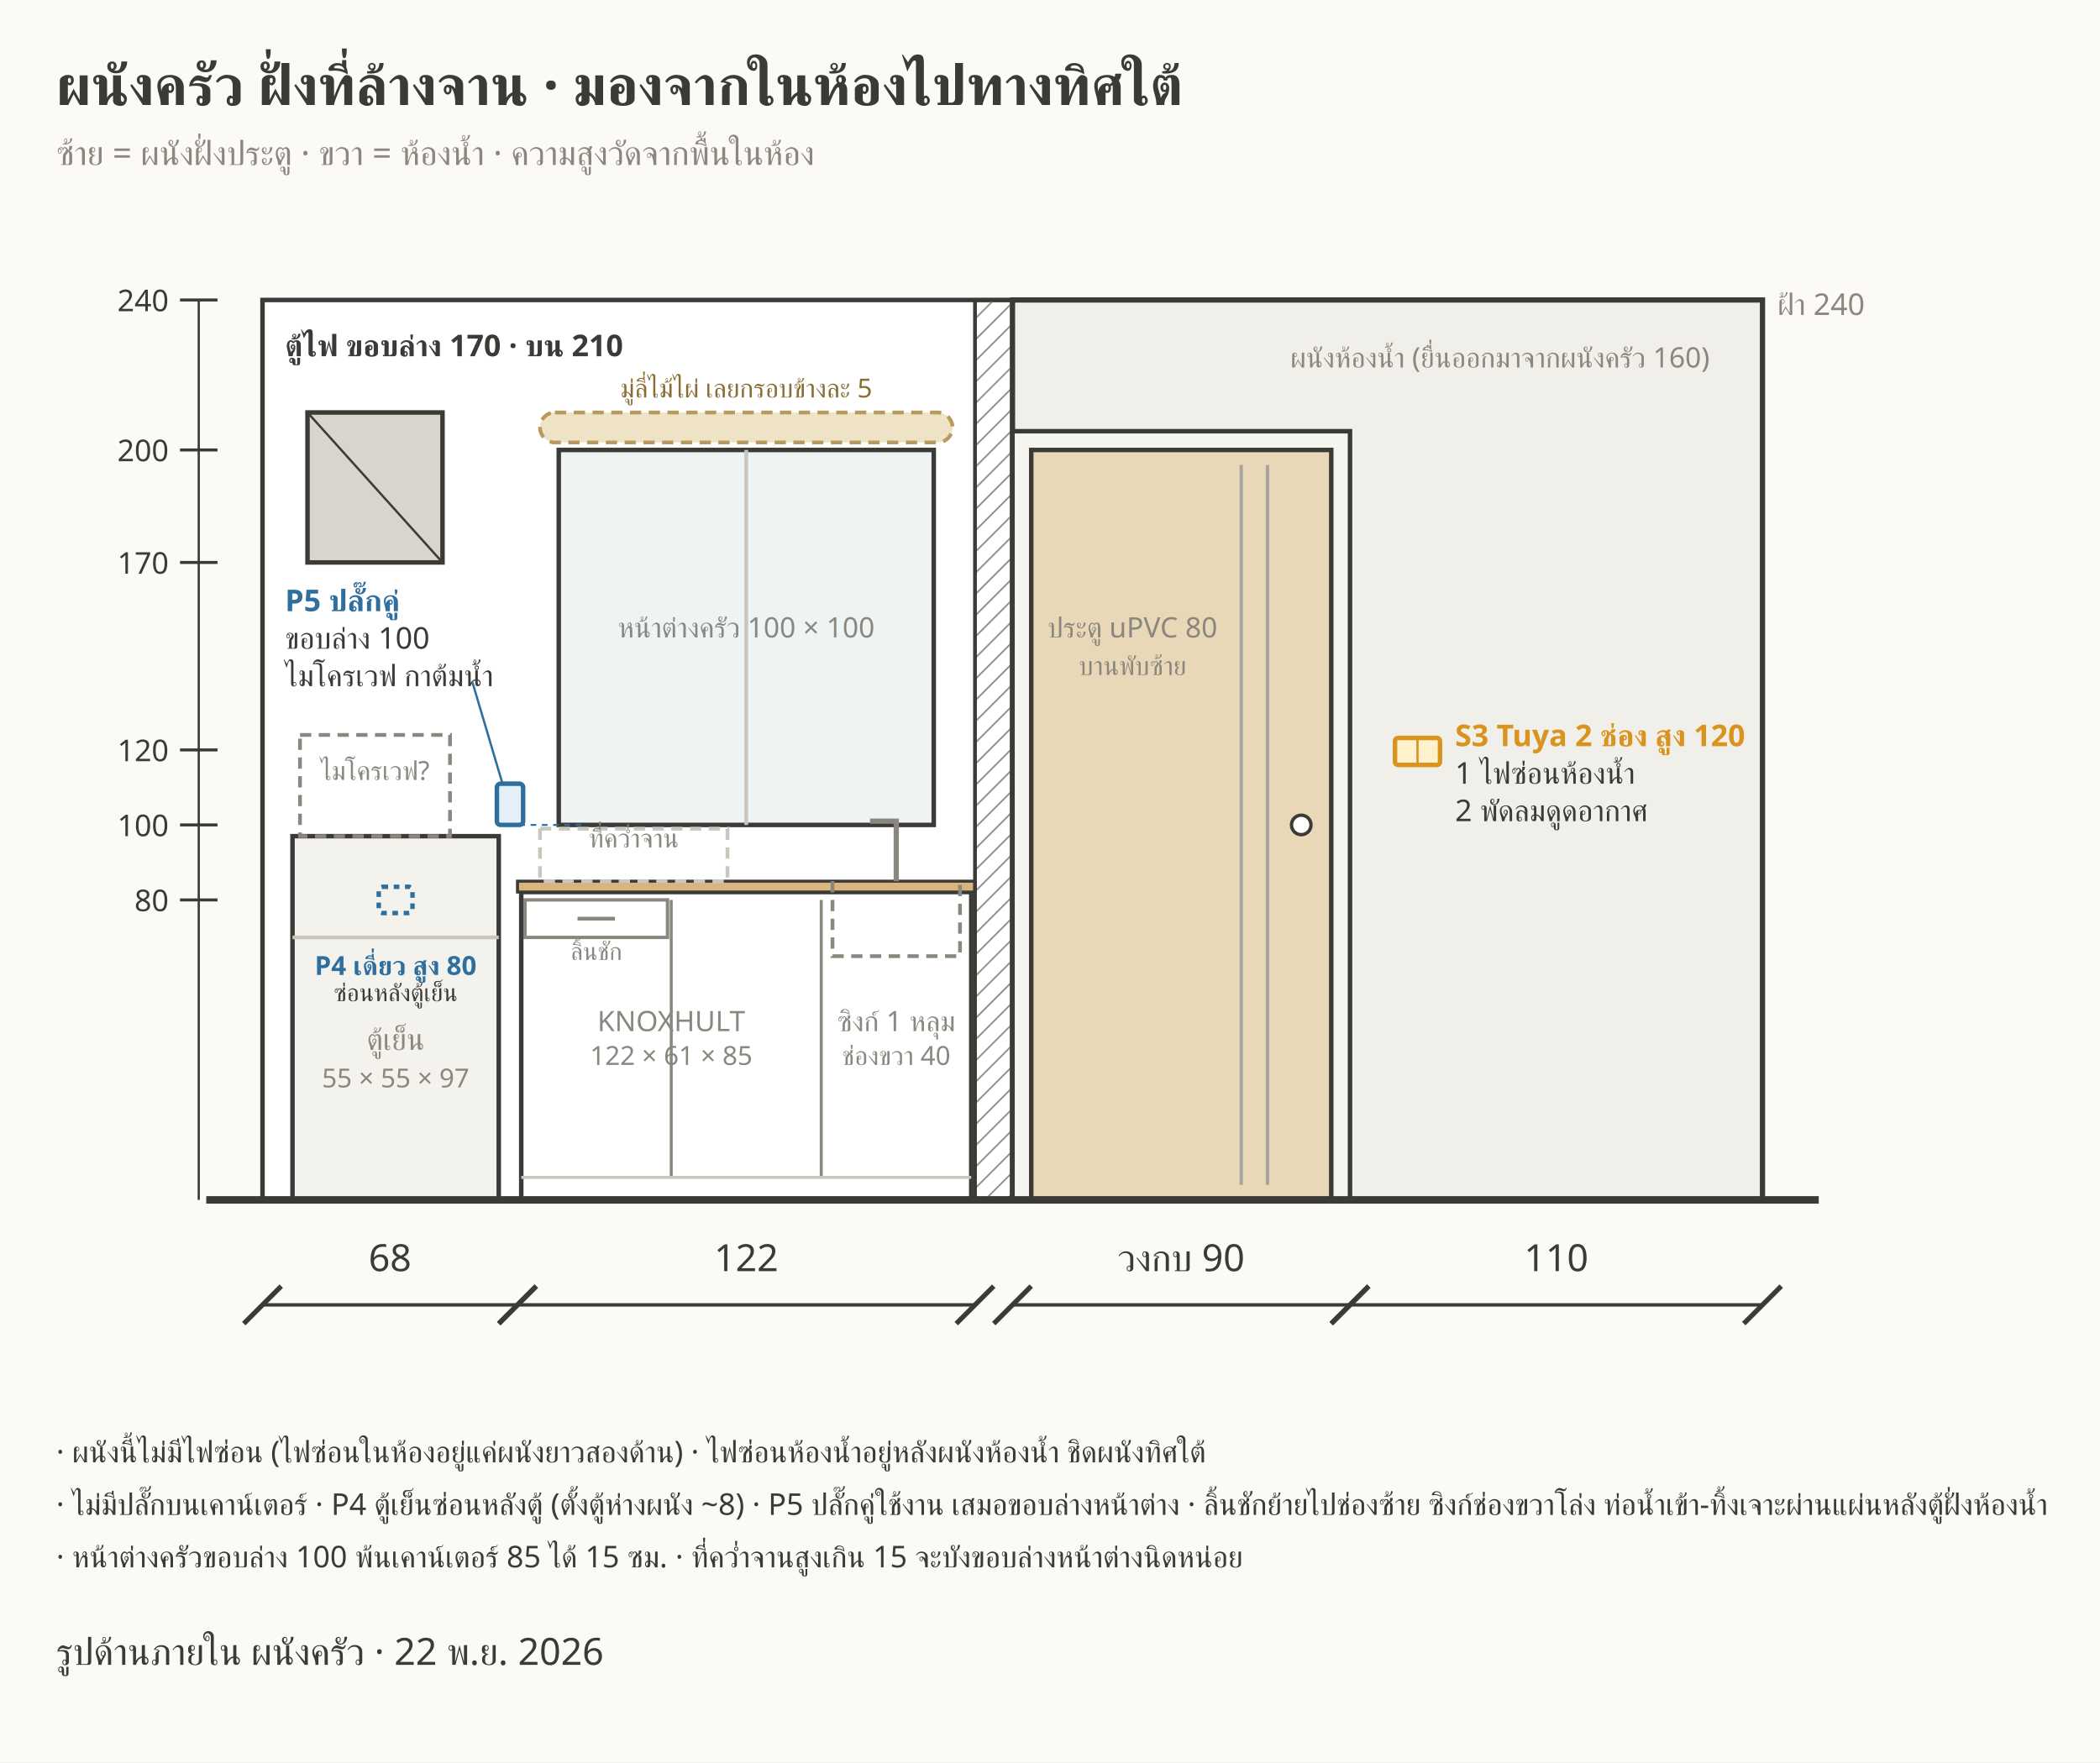
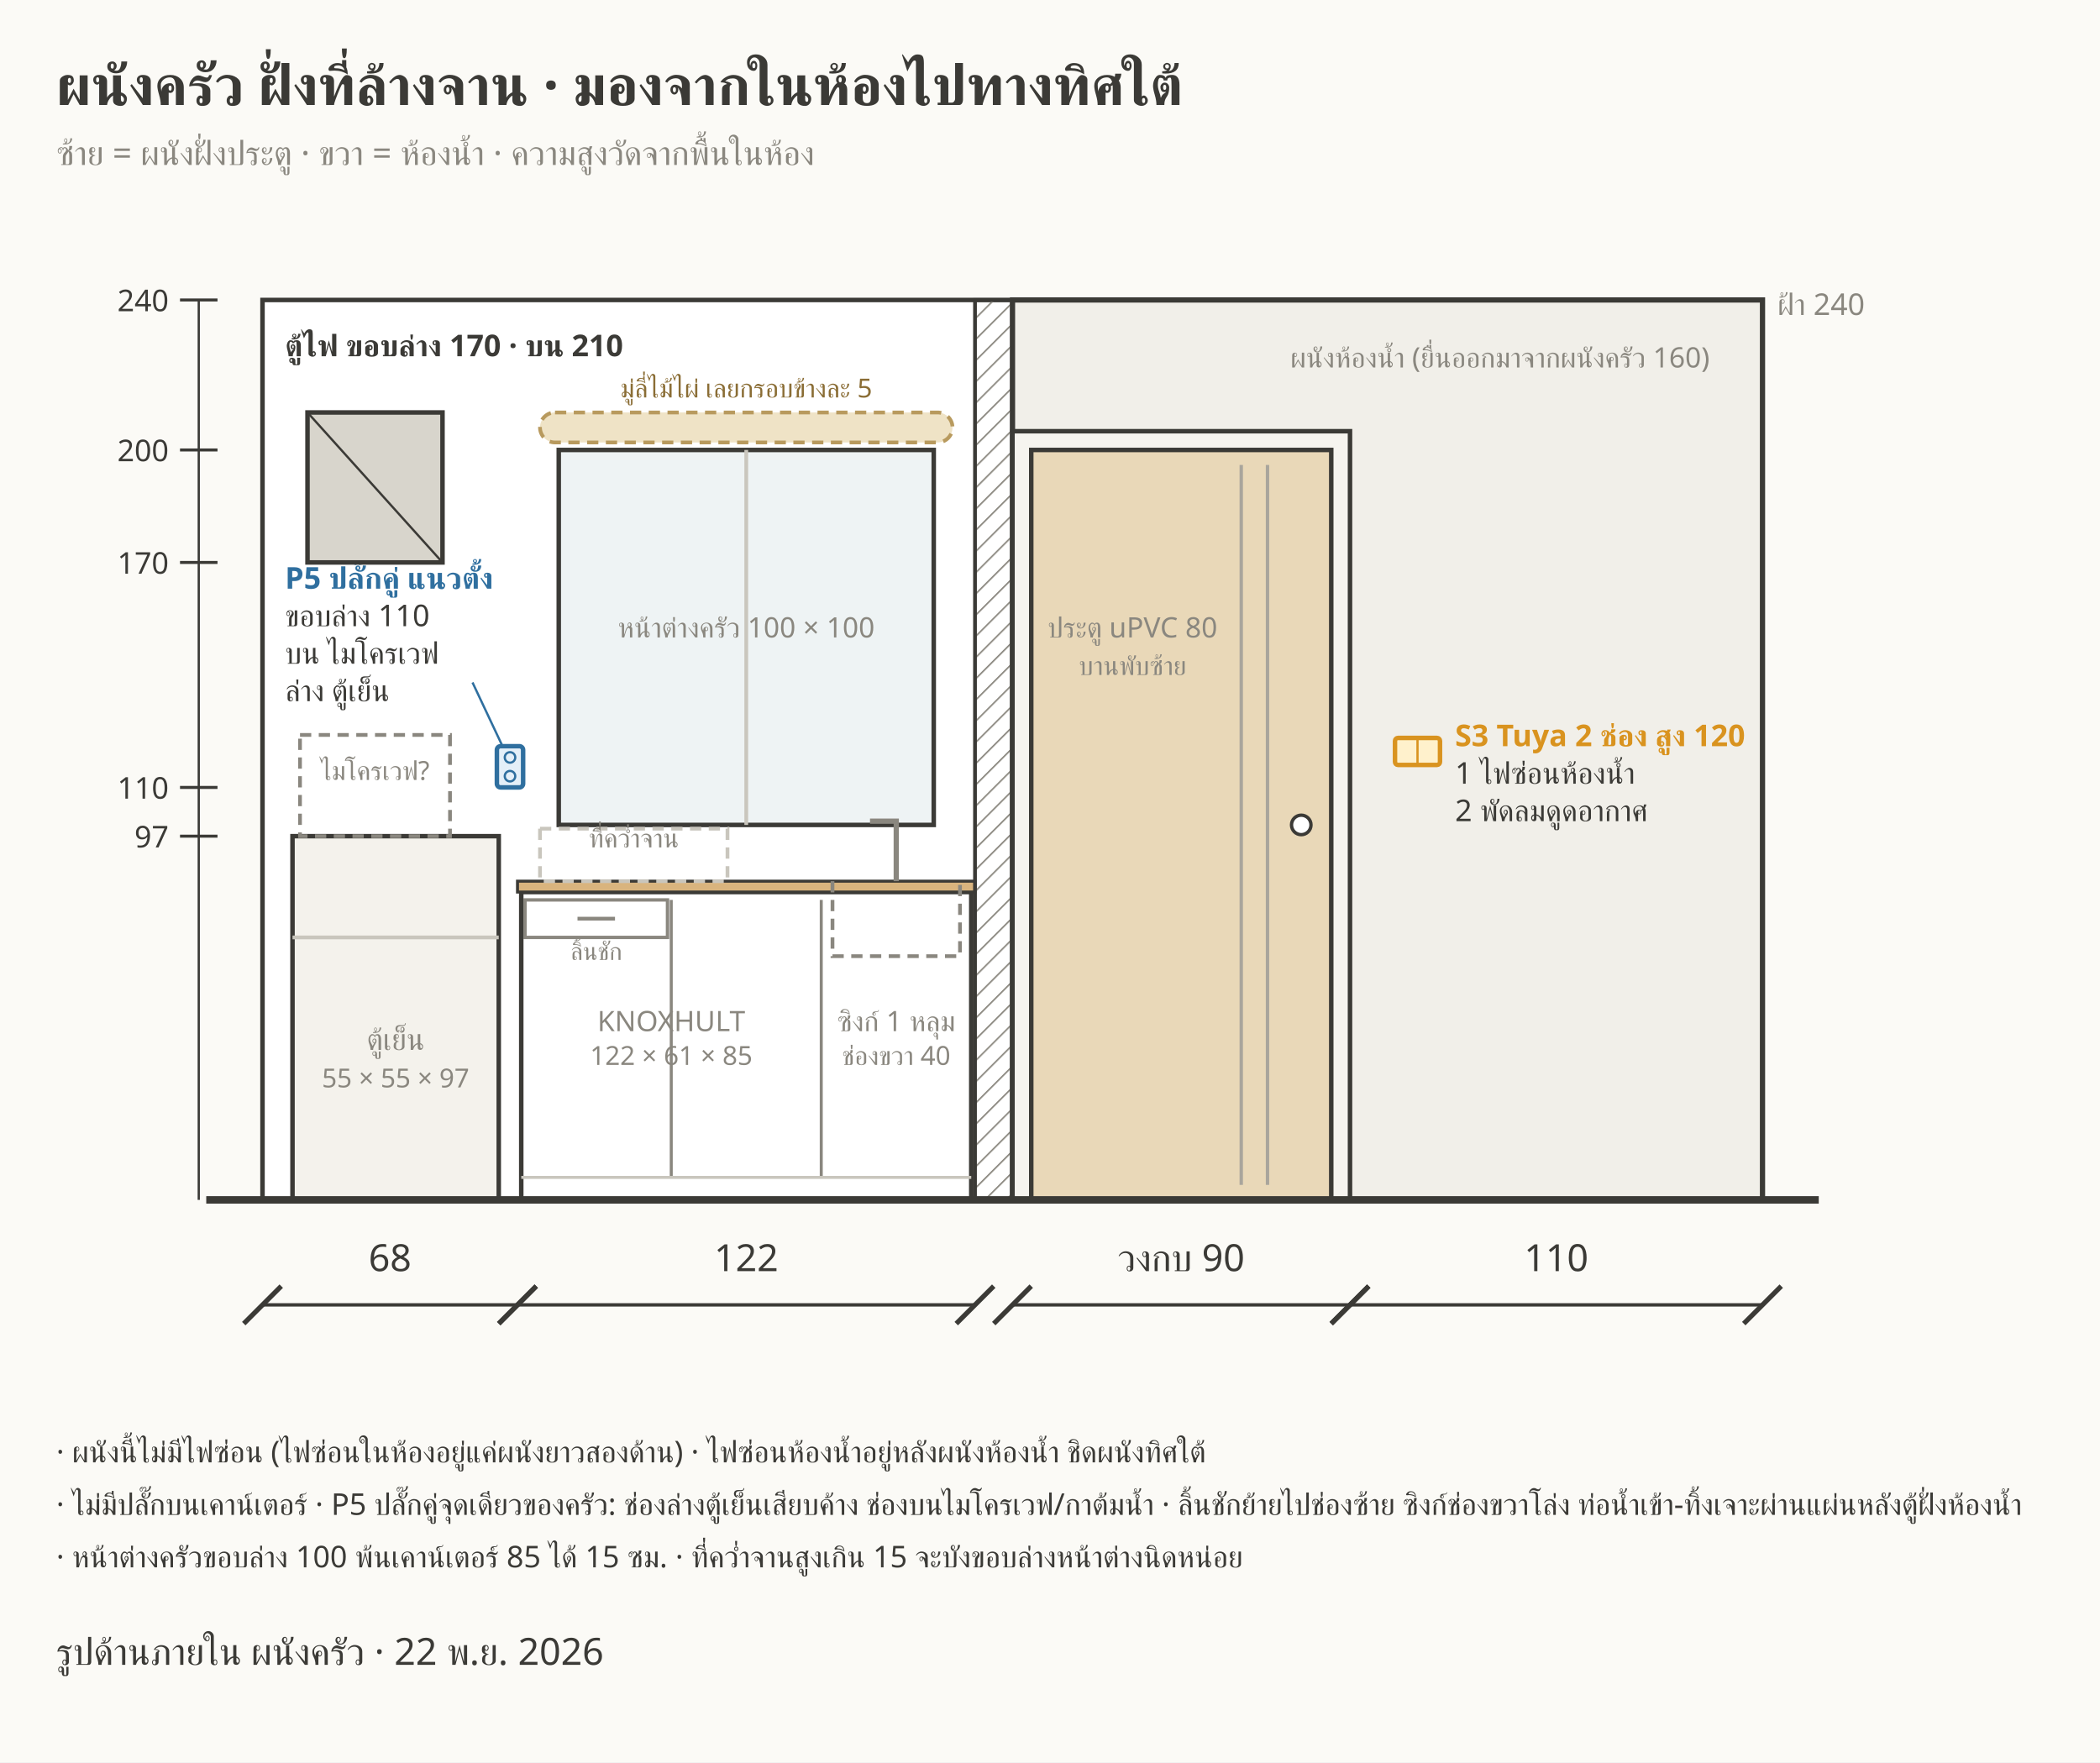
<svg xmlns="http://www.w3.org/2000/svg" viewBox="-70 -320 560 470" width="1120" height="940" font-family="Leelawadee UI, Tahoma, sans-serif">
  <defs>
    <pattern id="hatch" width="4" height="4" patternUnits="userSpaceOnUse" patternTransform="rotate(45)">
      <line x1="0" y1="0" x2="0" y2="4" stroke="#8a877f" stroke-width="0.8" />
    </pattern>
  </defs>
  <rect x="-70" y="-320" width="560" height="470" fill="#fbfaf6" />
  <text x="-55" y="-292" font-size="15" font-weight="600" text-anchor="start" fill="#3b3a36">ผนังครัว ฝั่งที่ล้างจาน · มองจากในห้องไปทางทิศใต้</text>
  <text x="-55" y="-276" font-size="9" font-weight="400" text-anchor="start" fill="#8a877f">ซ้าย = ผนังฝั่งประตู · ขวา = ห้องน้ำ · ความสูงวัดจากพื้นในห้อง</text>
  <rect x="0" y="-240" width="200" height="240" fill="#ffffff" stroke="#3b3a36" stroke-width="1.2" />
  <rect x="79" y="-200" width="100" height="100" fill="#eef3f4" stroke="#3b3a36" stroke-width="1.2" />
  <line x1="129" y1="-100" x2="129" y2="-200" stroke="#c9c6bd" stroke-width="1" />
  <text x="129" y="-150" font-size="7.5" font-weight="400" text-anchor="middle" fill="#8a877f">หน้าต่างครัว 100 × 100</text>
  <rect x="69" y="-82.1" width="120" height="82.1" fill="#ffffff" stroke="#3b3a36" stroke-width="1.2" />
  <rect x="68" y="-85" width="122" height="2.9" fill="#d9b47e" stroke="#3b3a36" stroke-width="0.8" />
  <line x1="109" y1="-80" x2="109" y2="-6" stroke="#8a877f" stroke-width="0.8" />
  <line x1="149" y1="-80" x2="149" y2="-6" stroke="#8a877f" stroke-width="0.8" />
  <line x1="69" y1="-6" x2="189" y2="-6" stroke="#c9c6bd" stroke-width="0.8" />
  <rect x="70" y="-80" width="38" height="10" fill="none" stroke="#8a877f" stroke-width="0.9" />
  <line x1="84" y1="-75" x2="94" y2="-75" stroke="#8a877f" stroke-width="1" />
  <text x="89" y="-64" font-size="6.5" font-weight="400" text-anchor="middle" fill="#8a877f">ลิ้นชัก</text>
  <path d="M152 -85 v20 h34 v-20" fill="none" stroke="#8a877f" stroke-width="1" stroke-dasharray="3 2" />
  <path d="M169 -85 v-16 h-7" fill="none" stroke="#8a877f" stroke-width="1.4" />
  <text x="169" y="-45" font-size="7.5" font-weight="400" text-anchor="middle" fill="#8a877f">ซิงก์ 1 หลุม</text>
  <text x="169" y="-36" font-size="7" font-weight="400" text-anchor="middle" fill="#8a877f">ช่องขวา 40</text>
  <text x="109" y="-45" font-size="7.5" font-weight="400" text-anchor="middle" fill="#8a877f">KNOXHULT</text>
  <text x="109" y="-36" font-size="7" font-weight="400" text-anchor="middle" fill="#8a877f">122 × 61 × 85</text>
  <rect x="74" y="-99" width="50" height="14" fill="none" stroke="#c9c6bd" stroke-width="1" stroke-dasharray="3 2" />
  <text x="99" y="-94" font-size="7" font-weight="400" text-anchor="middle" fill="#8a877f">ที่คว่ำจาน</text>
  <rect x="8" y="-97" width="55" height="97" fill="#f4f2ec" stroke="#3b3a36" stroke-width="1.2" />
  <line x1="8" y1="-70" x2="63" y2="-70" stroke="#c9c6bd" stroke-width="1" />
  <text x="35.5" y="-40" font-size="8" font-weight="400" text-anchor="middle" fill="#8a877f">ตู้เย็น</text>
  <text x="35.5" y="-30" font-size="7" font-weight="400" text-anchor="middle" fill="#8a877f">55 × 55 × 97</text>
  <rect x="10" y="-124" width="40" height="27" fill="none" stroke="#8a877f" stroke-width="1" stroke-dasharray="3 2" />
  <text x="30" y="-112" font-size="7" font-weight="400" text-anchor="middle" fill="#8a877f">ไมโครเวฟ?</text>
-   <rect x="31" y="-83.5" width="9" height="7" rx="1" fill="none" stroke="#2f6f9f" stroke-width="1.2" stroke-dasharray="1.5 1.5" />
-   <text x="35.5" y="-60" font-size="7" font-weight="600" text-anchor="middle" fill="#2f6f9f">P4 เดี่ยว สูง 80</text>
-   <text x="35.5" y="-53" font-size="6.5" font-weight="400" text-anchor="middle" fill="#3b3a36">ซ่อนหลังตู้เย็น</text>
-   <rect x="62.5" y="-111" width="7" height="11" rx="1" fill="#e4eff8" stroke="#2f6f9f" stroke-width="1.2" />
-   <line x1="62.5" y1="-100" x2="85" y2="-100" stroke="#2f6f9f" stroke-width="0.5" stroke-dasharray="1.5 1.5" />
-   <line x1="64" y1="-111" x2="56" y2="-138" stroke="#2f6f9f" stroke-width="0.6" />
-   <text x="6" y="-157" font-size="8" font-weight="600" text-anchor="start" fill="#2f6f9f">P5 ปลั๊กคู่</text>
-   <text x="6" y="-147" font-size="8" font-weight="400" text-anchor="start" fill="#3b3a36">ขอบล่าง 100</text>
-   <text x="6" y="-137" font-size="8" font-weight="400" text-anchor="start" fill="#3b3a36">ไมโครเวฟ กาต้มน้ำ</text>
+   <rect x="62.5" y="-121" width="7" height="11" rx="1" fill="#e4eff8" stroke="#2f6f9f" stroke-width="1.2" />
+   <circle cx="66" cy="-113" r="1.4" fill="none" stroke="#2f6f9f" stroke-width="0.6" />
+   <circle cx="66" cy="-118" r="1.4" fill="none" stroke="#2f6f9f" stroke-width="0.6" />
+   <line x1="64" y1="-121" x2="56" y2="-138" stroke="#2f6f9f" stroke-width="0.6" />
+   <text x="6" y="-163" font-size="8" font-weight="600" text-anchor="start" fill="#2f6f9f">P5 ปลั๊กคู่ แนวตั้ง</text>
+   <text x="6" y="-153" font-size="8" font-weight="400" text-anchor="start" fill="#3b3a36">ขอบล่าง 110</text>
+   <text x="6" y="-143" font-size="8" font-weight="400" text-anchor="start" fill="#3b3a36">บน ไมโครเวฟ</text>
+   <text x="6" y="-133" font-size="8" font-weight="400" text-anchor="start" fill="#3b3a36">ล่าง ตู้เย็น</text>
  <rect x="12" y="-210" width="36" height="40" fill="#d8d5cc" stroke="#3b3a36" stroke-width="1.2" />
  <line x1="12" y1="-210" x2="48" y2="-170" stroke="#3b3a36" stroke-width="0.6" />
  <text x="6" y="-225" font-size="8" font-weight="600" text-anchor="start" fill="#3b3a36">ตู้ไฟ ขอบล่าง 170 · บน 210</text>
  <rect x="190" y="-240" width="10" height="240" fill="url(#hatch)" stroke="#3b3a36" stroke-width="1" />
  <rect x="74" y="-210" width="110" height="8" rx="4" fill="#efe3c6" stroke="#b89a5e" stroke-width="1" stroke-dasharray="3 2" />
  <text x="129" y="-214" font-size="7" font-weight="400" text-anchor="middle" fill="#8a6d35">มู่ลี่ไม้ไผ่ เลยกรอบข้างละ 5</text>
  <rect x="200" y="-240" width="200" height="240" fill="#f1efe9" stroke="#3b3a36" stroke-width="1.4" />
  <text x="330" y="-222" font-size="7.5" font-weight="400" text-anchor="middle" fill="#8a877f">ผนังห้องน้ำ (ยื่นออกมาจากผนังครัว 160)</text>
  <rect x="200" y="-205" width="90" height="205" fill="#f6f4ef" stroke="#3b3a36" stroke-width="1.2" />
  <rect x="205" y="-200" width="80" height="200" fill="#e9d8b8" stroke="#3b3a36" stroke-width="1.2" />
  <line x1="261" y1="-196" x2="261" y2="-4" stroke="#a9a59c" stroke-width="0.9" />
  <line x1="268" y1="-196" x2="268" y2="-4" stroke="#a9a59c" stroke-width="0.9" />
  <circle cx="277" cy="-100" r="2.6" fill="#fff" stroke="#3b3a36" stroke-width="0.9" />
  <text x="232" y="-150" font-size="7.5" font-weight="400" text-anchor="middle" fill="#8a877f">ประตู uPVC 80</text>
  <text x="232" y="-140" font-size="7" font-weight="400" text-anchor="middle" fill="#8a877f">บานพับซ้าย</text>
  <rect x="302" y="-123.2" width="12" height="7.2" rx="0.8" fill="#fff1cc" stroke="#d9931f" stroke-width="1.2" />
  <line x1="308" y1="-116" x2="308" y2="-123.2" stroke="#d9931f" stroke-width="0.6" />
  <text x="318" y="-121" font-size="8" font-weight="600" text-anchor="start" fill="#d9931f">S3 Tuya 2 ช่อง สูง 120</text>
  <text x="318" y="-111" font-size="8" font-weight="400" text-anchor="start" fill="#3b3a36">1 ไฟซ่อนห้องน้ำ</text>
  <text x="318" y="-101" font-size="8" font-weight="400" text-anchor="start" fill="#3b3a36">2 พัดลมดูดอากาศ</text>
  <line x1="-15" y1="0" x2="415" y2="0" stroke="#3b3a36" stroke-width="2" />
  <text x="404" y="-236" font-size="8" font-weight="400" text-anchor="start" fill="#8a877f">ฝ้า 240</text>
-   <line x1="-22" y1="-80" x2="-12" y2="-80" stroke="#3b3a36" stroke-width="0.8" />
-   <text x="-25" y="-77" font-size="8" font-weight="400" text-anchor="end" fill="#3b3a36">80</text>
-   <line x1="-22" y1="-100" x2="-12" y2="-100" stroke="#3b3a36" stroke-width="0.8" />
-   <text x="-25" y="-97" font-size="8" font-weight="400" text-anchor="end" fill="#3b3a36">100</text>
-   <line x1="-22" y1="-120" x2="-12" y2="-120" stroke="#3b3a36" stroke-width="0.8" />
-   <text x="-25" y="-117" font-size="8" font-weight="400" text-anchor="end" fill="#3b3a36">120</text>
+   <line x1="-22" y1="-97" x2="-12" y2="-97" stroke="#3b3a36" stroke-width="0.8" />
+   <text x="-25" y="-94" font-size="8" font-weight="400" text-anchor="end" fill="#3b3a36">97</text>
+   <line x1="-22" y1="-110" x2="-12" y2="-110" stroke="#3b3a36" stroke-width="0.8" />
+   <text x="-25" y="-107" font-size="8" font-weight="400" text-anchor="end" fill="#3b3a36">110</text>
  <line x1="-22" y1="-170" x2="-12" y2="-170" stroke="#3b3a36" stroke-width="0.8" />
  <text x="-25" y="-167" font-size="8" font-weight="400" text-anchor="end" fill="#3b3a36">170</text>
  <line x1="-22" y1="-200" x2="-12" y2="-200" stroke="#3b3a36" stroke-width="0.8" />
  <text x="-25" y="-197" font-size="8" font-weight="400" text-anchor="end" fill="#3b3a36">200</text>
  <line x1="-22" y1="-240" x2="-12" y2="-240" stroke="#3b3a36" stroke-width="0.8" />
  <text x="-25" y="-237" font-size="8" font-weight="400" text-anchor="end" fill="#3b3a36">240</text>
  <line x1="-17" y1="0" x2="-17" y2="-240" stroke="#3b3a36" stroke-width="0.6" />
  <g>
    <line x1="0" y1="28" x2="68" y2="28" stroke="#3b3a36" stroke-width="0.9" />
    <line x1="-5" y1="33" x2="5" y2="23" stroke="#3b3a36" stroke-width="1.3" />
    <line x1="63" y1="33" x2="73" y2="23" stroke="#3b3a36" stroke-width="1.3" />
    <text x="34" y="19" font-size="10" font-weight="500" text-anchor="middle" fill="#3b3a36">68</text>
  </g>
  <g>
    <line x1="68" y1="28" x2="190" y2="28" stroke="#3b3a36" stroke-width="0.9" />
    <line x1="63" y1="33" x2="73" y2="23" stroke="#3b3a36" stroke-width="1.3" />
    <line x1="185" y1="33" x2="195" y2="23" stroke="#3b3a36" stroke-width="1.3" />
    <text x="129" y="19" font-size="10" font-weight="500" text-anchor="middle" fill="#3b3a36">122</text>
  </g>
  <g>
    <line x1="200" y1="28" x2="290" y2="28" stroke="#3b3a36" stroke-width="0.9" />
    <line x1="195" y1="33" x2="205" y2="23" stroke="#3b3a36" stroke-width="1.3" />
    <line x1="285" y1="33" x2="295" y2="23" stroke="#3b3a36" stroke-width="1.3" />
    <text x="245" y="19" font-size="10" font-weight="500" text-anchor="middle" fill="#3b3a36">วงกบ 90</text>
  </g>
  <g>
    <line x1="290" y1="28" x2="400" y2="28" stroke="#3b3a36" stroke-width="0.9" />
    <line x1="285" y1="33" x2="295" y2="23" stroke="#3b3a36" stroke-width="1.3" />
    <line x1="395" y1="33" x2="405" y2="23" stroke="#3b3a36" stroke-width="1.3" />
    <text x="345" y="19" font-size="10" font-weight="500" text-anchor="middle" fill="#3b3a36">110</text>
  </g>
  <text x="-55" y="70" font-size="8" font-weight="400" text-anchor="start" fill="#3b3a36">· ผนังนี้ไม่มีไฟซ่อน (ไฟซ่อนในห้องอยู่แค่ผนังยาวสองด้าน) · ไฟซ่อนห้องน้ำอยู่หลังผนังห้องน้ำ ชิดผนังทิศใต้</text>
-   <text x="-55" y="84" font-size="8" font-weight="400" text-anchor="start" fill="#3b3a36">· ไม่มีปลั๊กบนเคาน์เตอร์ · P4 ตู้เย็นซ่อนหลังตู้ (ตั้งตู้ห่างผนัง ~8) · P5 ปลั๊กคู่ใช้งาน เสมอขอบล่างหน้าต่าง · ลิ้นชักย้ายไปช่องซ้าย ซิงก์ช่องขวาโล่ง ท่อน้ำเข้า-ทิ้งเจาะผ่านแผ่นหลังตู้ฝั่งห้องน้ำ</text>
+   <text x="-55" y="84" font-size="8" font-weight="400" text-anchor="start" fill="#3b3a36">· ไม่มีปลั๊กบนเคาน์เตอร์ · P5 ปลั๊กคู่จุดเดียวของครัว: ช่องล่างตู้เย็นเสียบค้าง ช่องบนไมโครเวฟ/กาต้มน้ำ · ลิ้นชักย้ายไปช่องซ้าย ซิงก์ช่องขวาโล่ง ท่อน้ำเข้า-ทิ้งเจาะผ่านแผ่นหลังตู้ฝั่งห้องน้ำ</text>
  <text x="-55" y="98" font-size="8" font-weight="400" text-anchor="start" fill="#3b3a36">· หน้าต่างครัวขอบล่าง 100 พ้นเคาน์เตอร์ 85 ได้ 15 ซม. · ที่คว่ำจานสูงเกิน 15 จะบังขอบล่างหน้าต่างนิดหน่อย</text>
  <text x="-55" y="124" font-size="10" font-weight="400" text-anchor="start" fill="#3b3a36">รูปด้านภายใน ผนังครัว · 22 พ.ย. 2026</text>
</svg>
